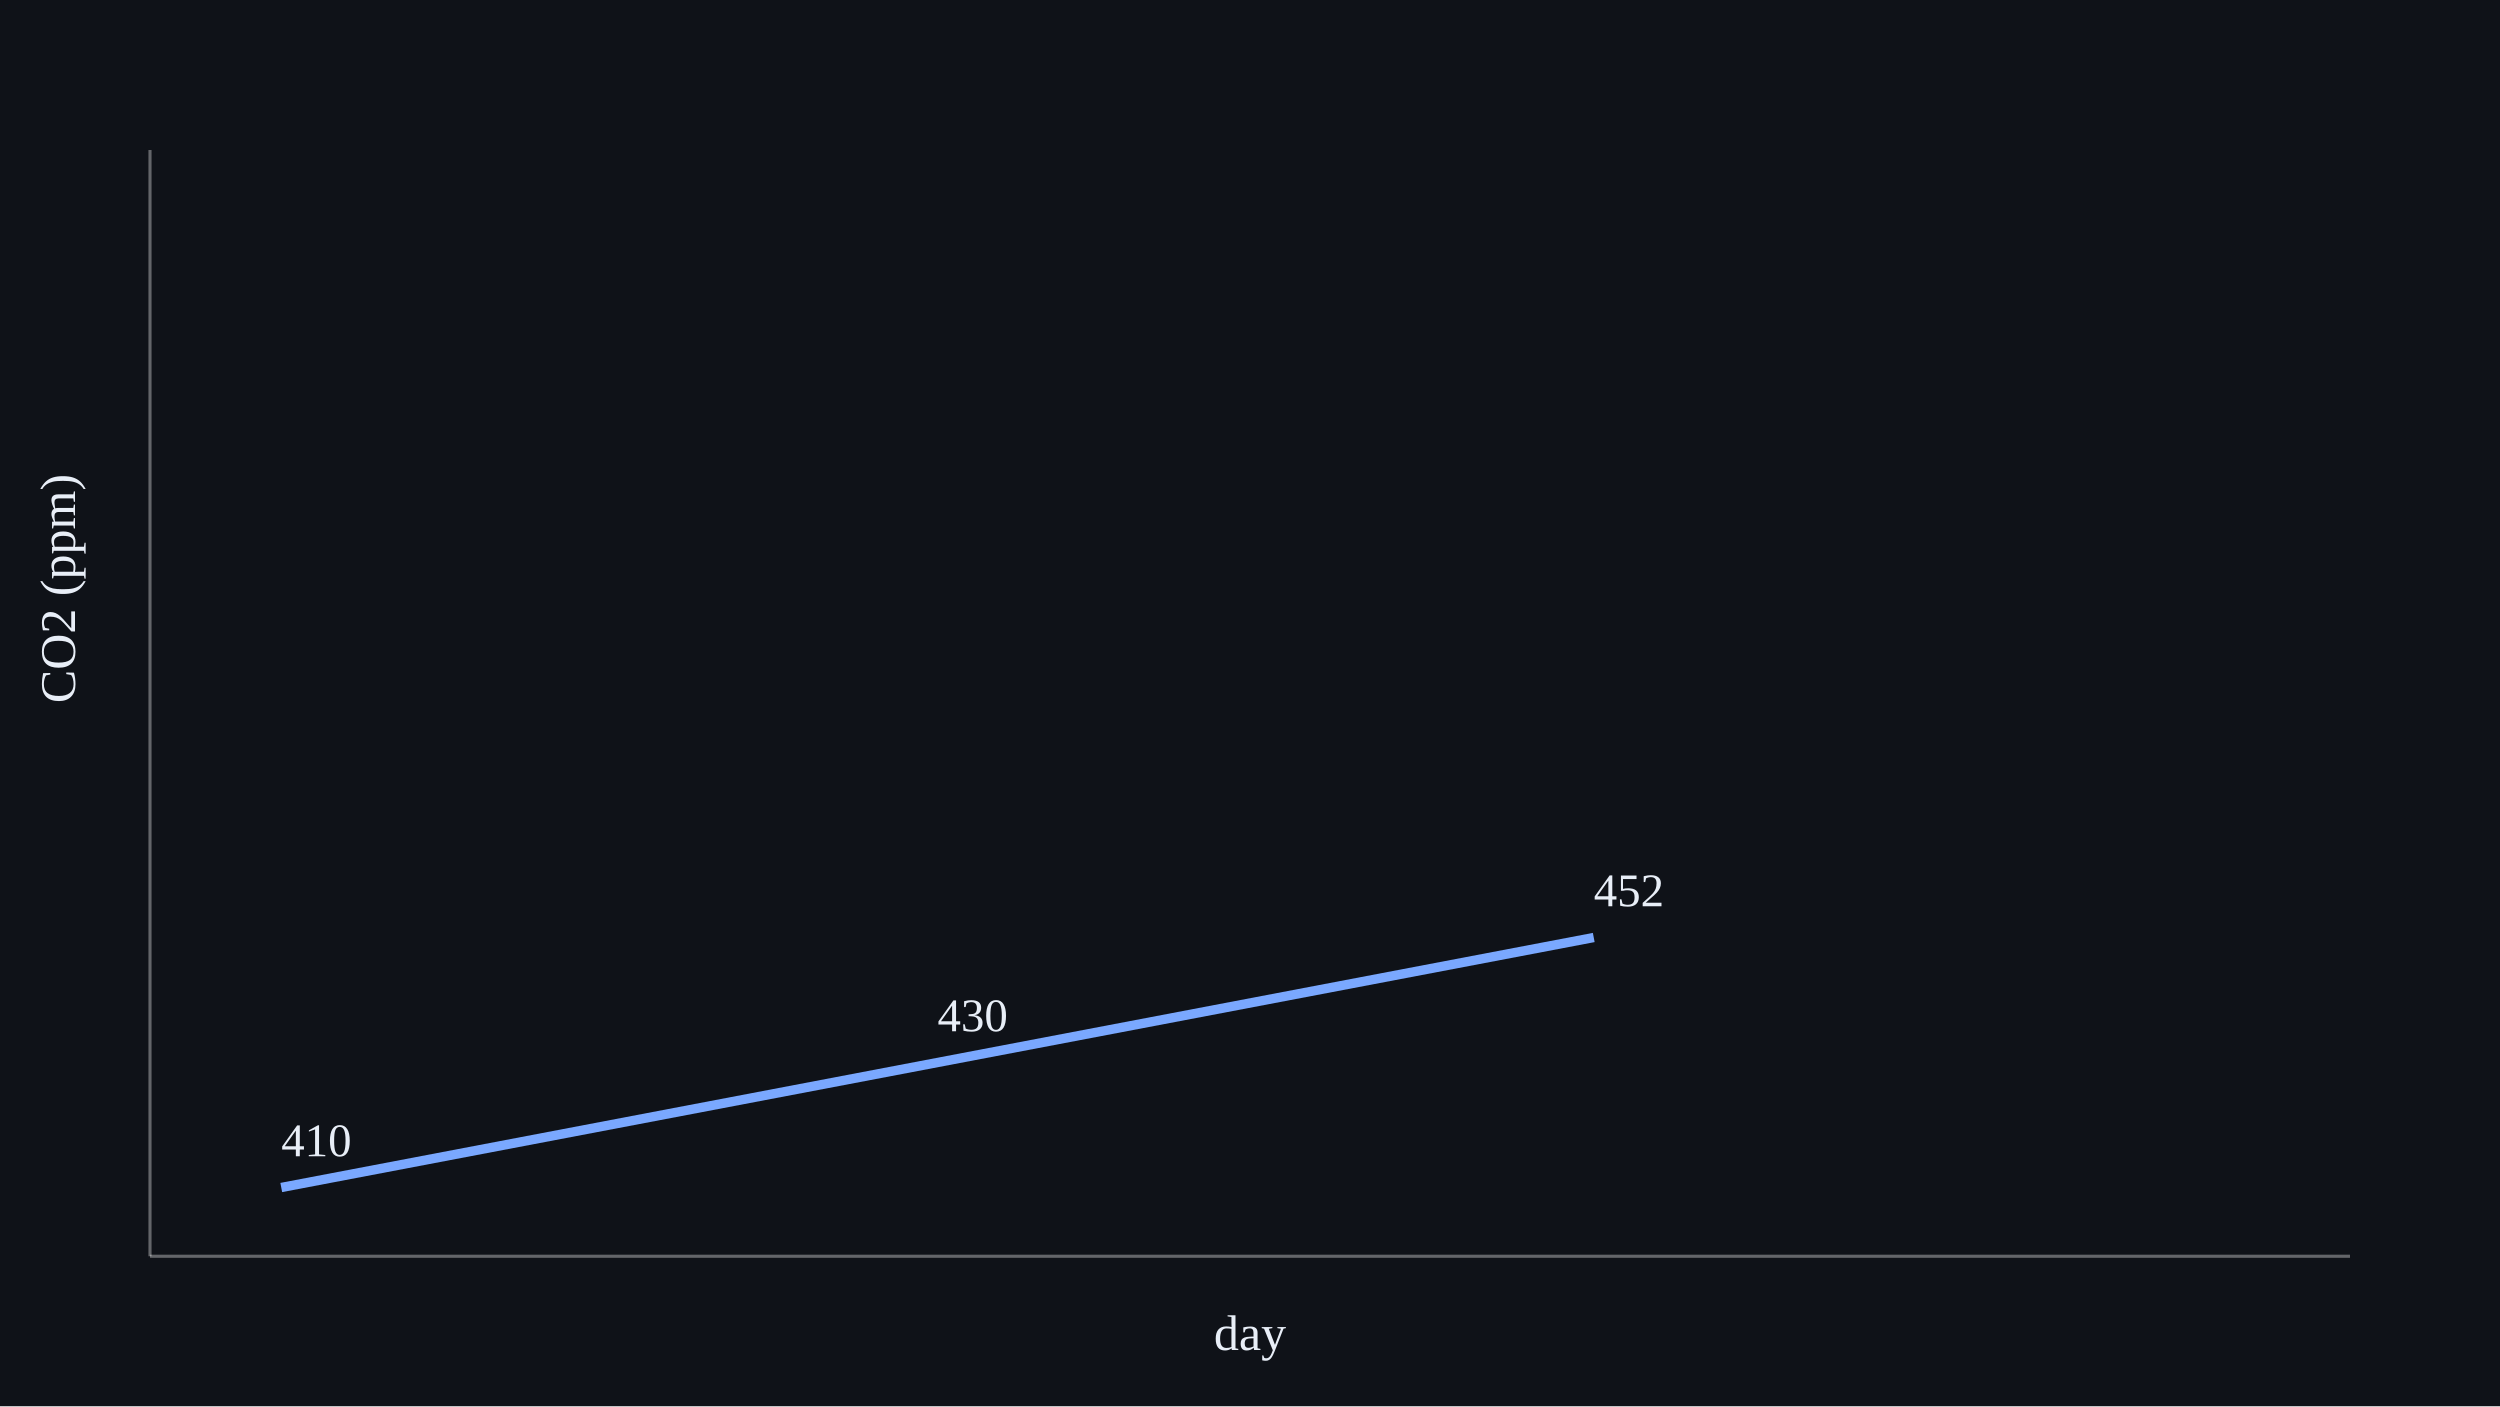
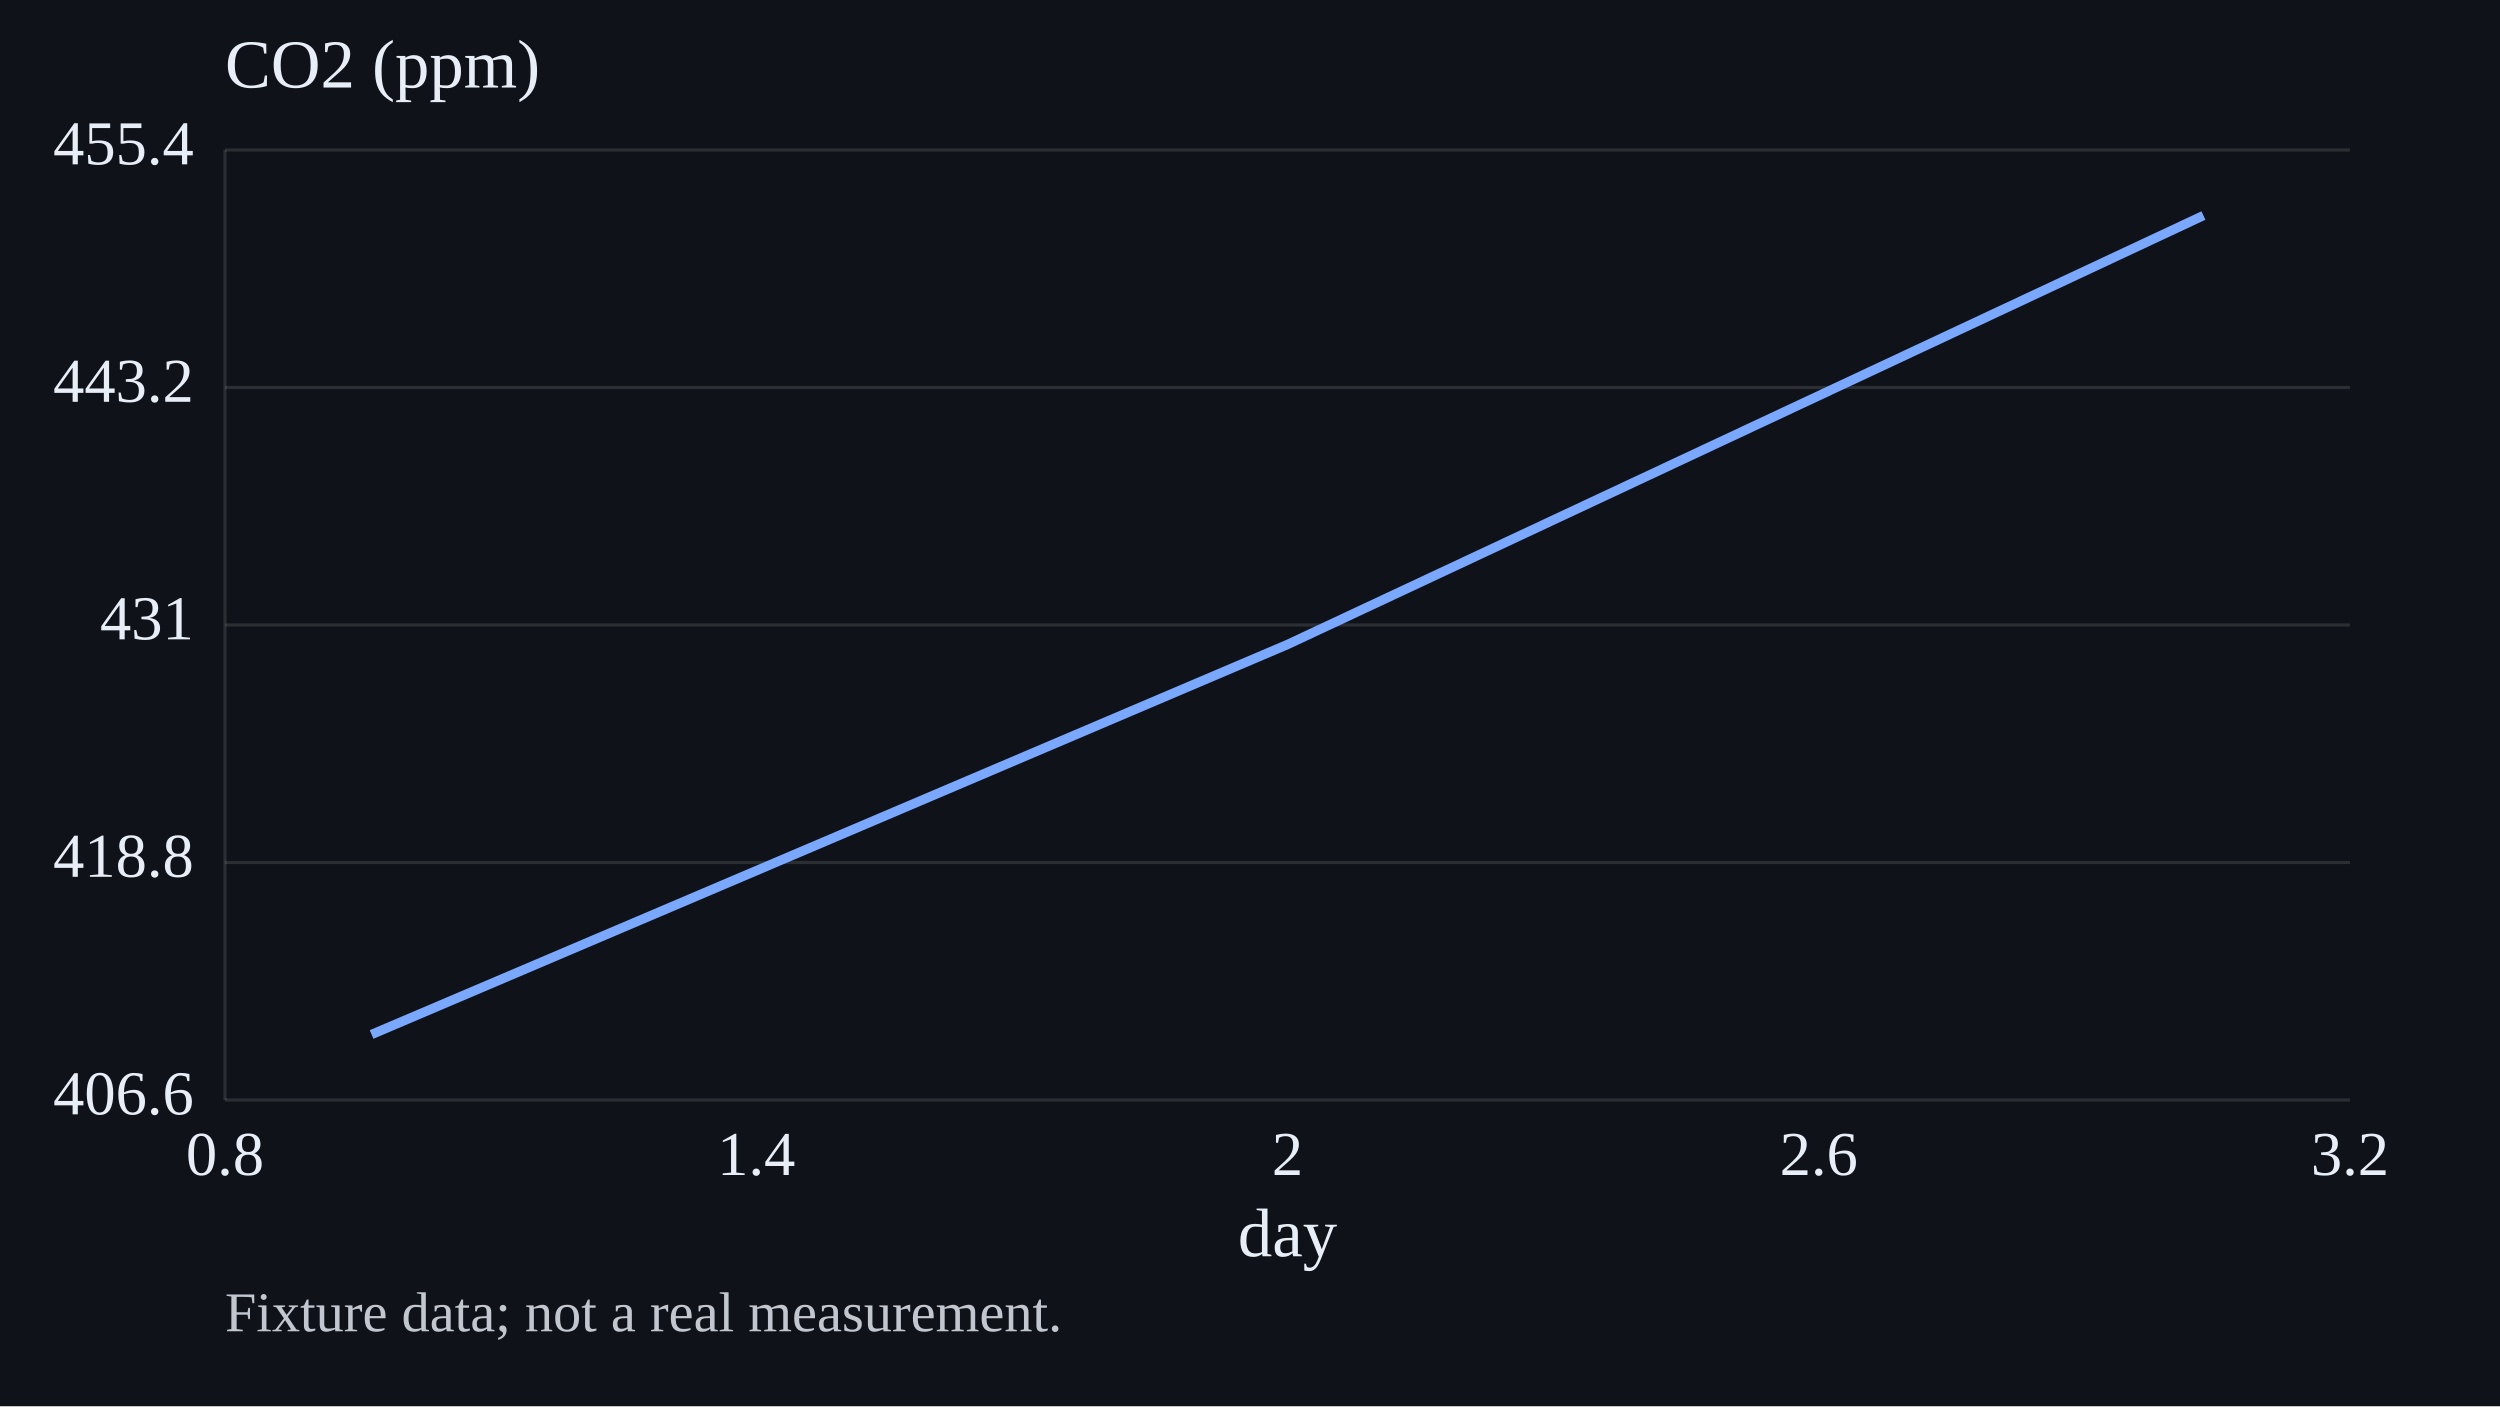
<svg xmlns="http://www.w3.org/2000/svg" width="800" height="450" viewBox="0 0 800 450" role="img">
  <rect x="0" y="0" width="800" height="450" fill="#0f1218" />
-   <line x1="48" y1="48" x2="48" y2="402" stroke="rgba(255,255,255,0.35)" stroke-width="1" />
-   <line x1="48" y1="402" x2="752" y2="402" stroke="rgba(255,255,255,0.35)" stroke-width="1" />
-   <text x="24" y="225" font-size="16" fill="#e8eef7" transform="rotate(-90 24 225)">CO2 (ppm)</text>
-   <text x="400" y="432" font-size="16" fill="#e8eef7" text-anchor="middle">day</text>
-   <polyline points="90,380 300,340 510,300" fill="none" stroke="#7aa8ff" stroke-width="3" />
-   <text x="90" y="370" font-size="15" fill="#e8eef7">410</text>
-   <text x="300" y="330" font-size="15" fill="#e8eef7">430</text>
-   <text x="510" y="290" font-size="15" fill="#e8eef7">452</text>
+   <line x1="72" y1="48" x2="72" y2="352" stroke="rgba(255,255,255,0.12)" stroke-width="1" />
+   <line x1="72" y1="352" x2="752" y2="352" stroke="rgba(255,255,255,0.12)" stroke-width="1" />
+   <text x="62" y="352" font-size="20" fill="#e8eef7" text-anchor="end" dominant-baseline="middle">406.6</text>
+   <line x1="72" y1="276" x2="752" y2="276" stroke="rgba(255,255,255,0.12)" stroke-width="1" />
+   <text x="62" y="276" font-size="20" fill="#e8eef7" text-anchor="end" dominant-baseline="middle">418.8</text>
+   <line x1="72" y1="200" x2="752" y2="200" stroke="rgba(255,255,255,0.12)" stroke-width="1" />
+   <text x="62" y="200" font-size="20" fill="#e8eef7" text-anchor="end" dominant-baseline="middle">431</text>
+   <line x1="72" y1="124" x2="752" y2="124" stroke="rgba(255,255,255,0.12)" stroke-width="1" />
+   <text x="62" y="124" font-size="20" fill="#e8eef7" text-anchor="end" dominant-baseline="middle">443.2</text>
+   <line x1="72" y1="48" x2="752" y2="48" stroke="rgba(255,255,255,0.12)" stroke-width="1" />
+   <text x="62" y="48" font-size="20" fill="#e8eef7" text-anchor="end" dominant-baseline="middle">455.4</text>
+   <text x="72" y="376" font-size="20" fill="#e8eef7" text-anchor="middle">0.8</text>
+   <text x="242" y="376" font-size="20" fill="#e8eef7" text-anchor="middle">1.4</text>
+   <text x="412" y="376" font-size="20" fill="#e8eef7" text-anchor="middle">2</text>
+   <text x="582" y="376" font-size="20" fill="#e8eef7" text-anchor="middle">2.6</text>
+   <text x="752" y="376" font-size="20" fill="#e8eef7" text-anchor="middle">3.2</text>
+   <polyline points="118.9,331.03 412,206.24 705.1,68.97" fill="none" stroke="#7aa8ff" stroke-width="3" />
+   <text x="72" y="28" font-size="22" fill="#e8eef7">CO2 (ppm)</text>
+   <text x="412" y="402" font-size="22" fill="#e8eef7" text-anchor="middle">day</text>
+   <text x="72" y="426" font-size="18" fill="#e8eef7" fill-opacity="0.82">Fixture data; not a real measurement.</text>
</svg>
